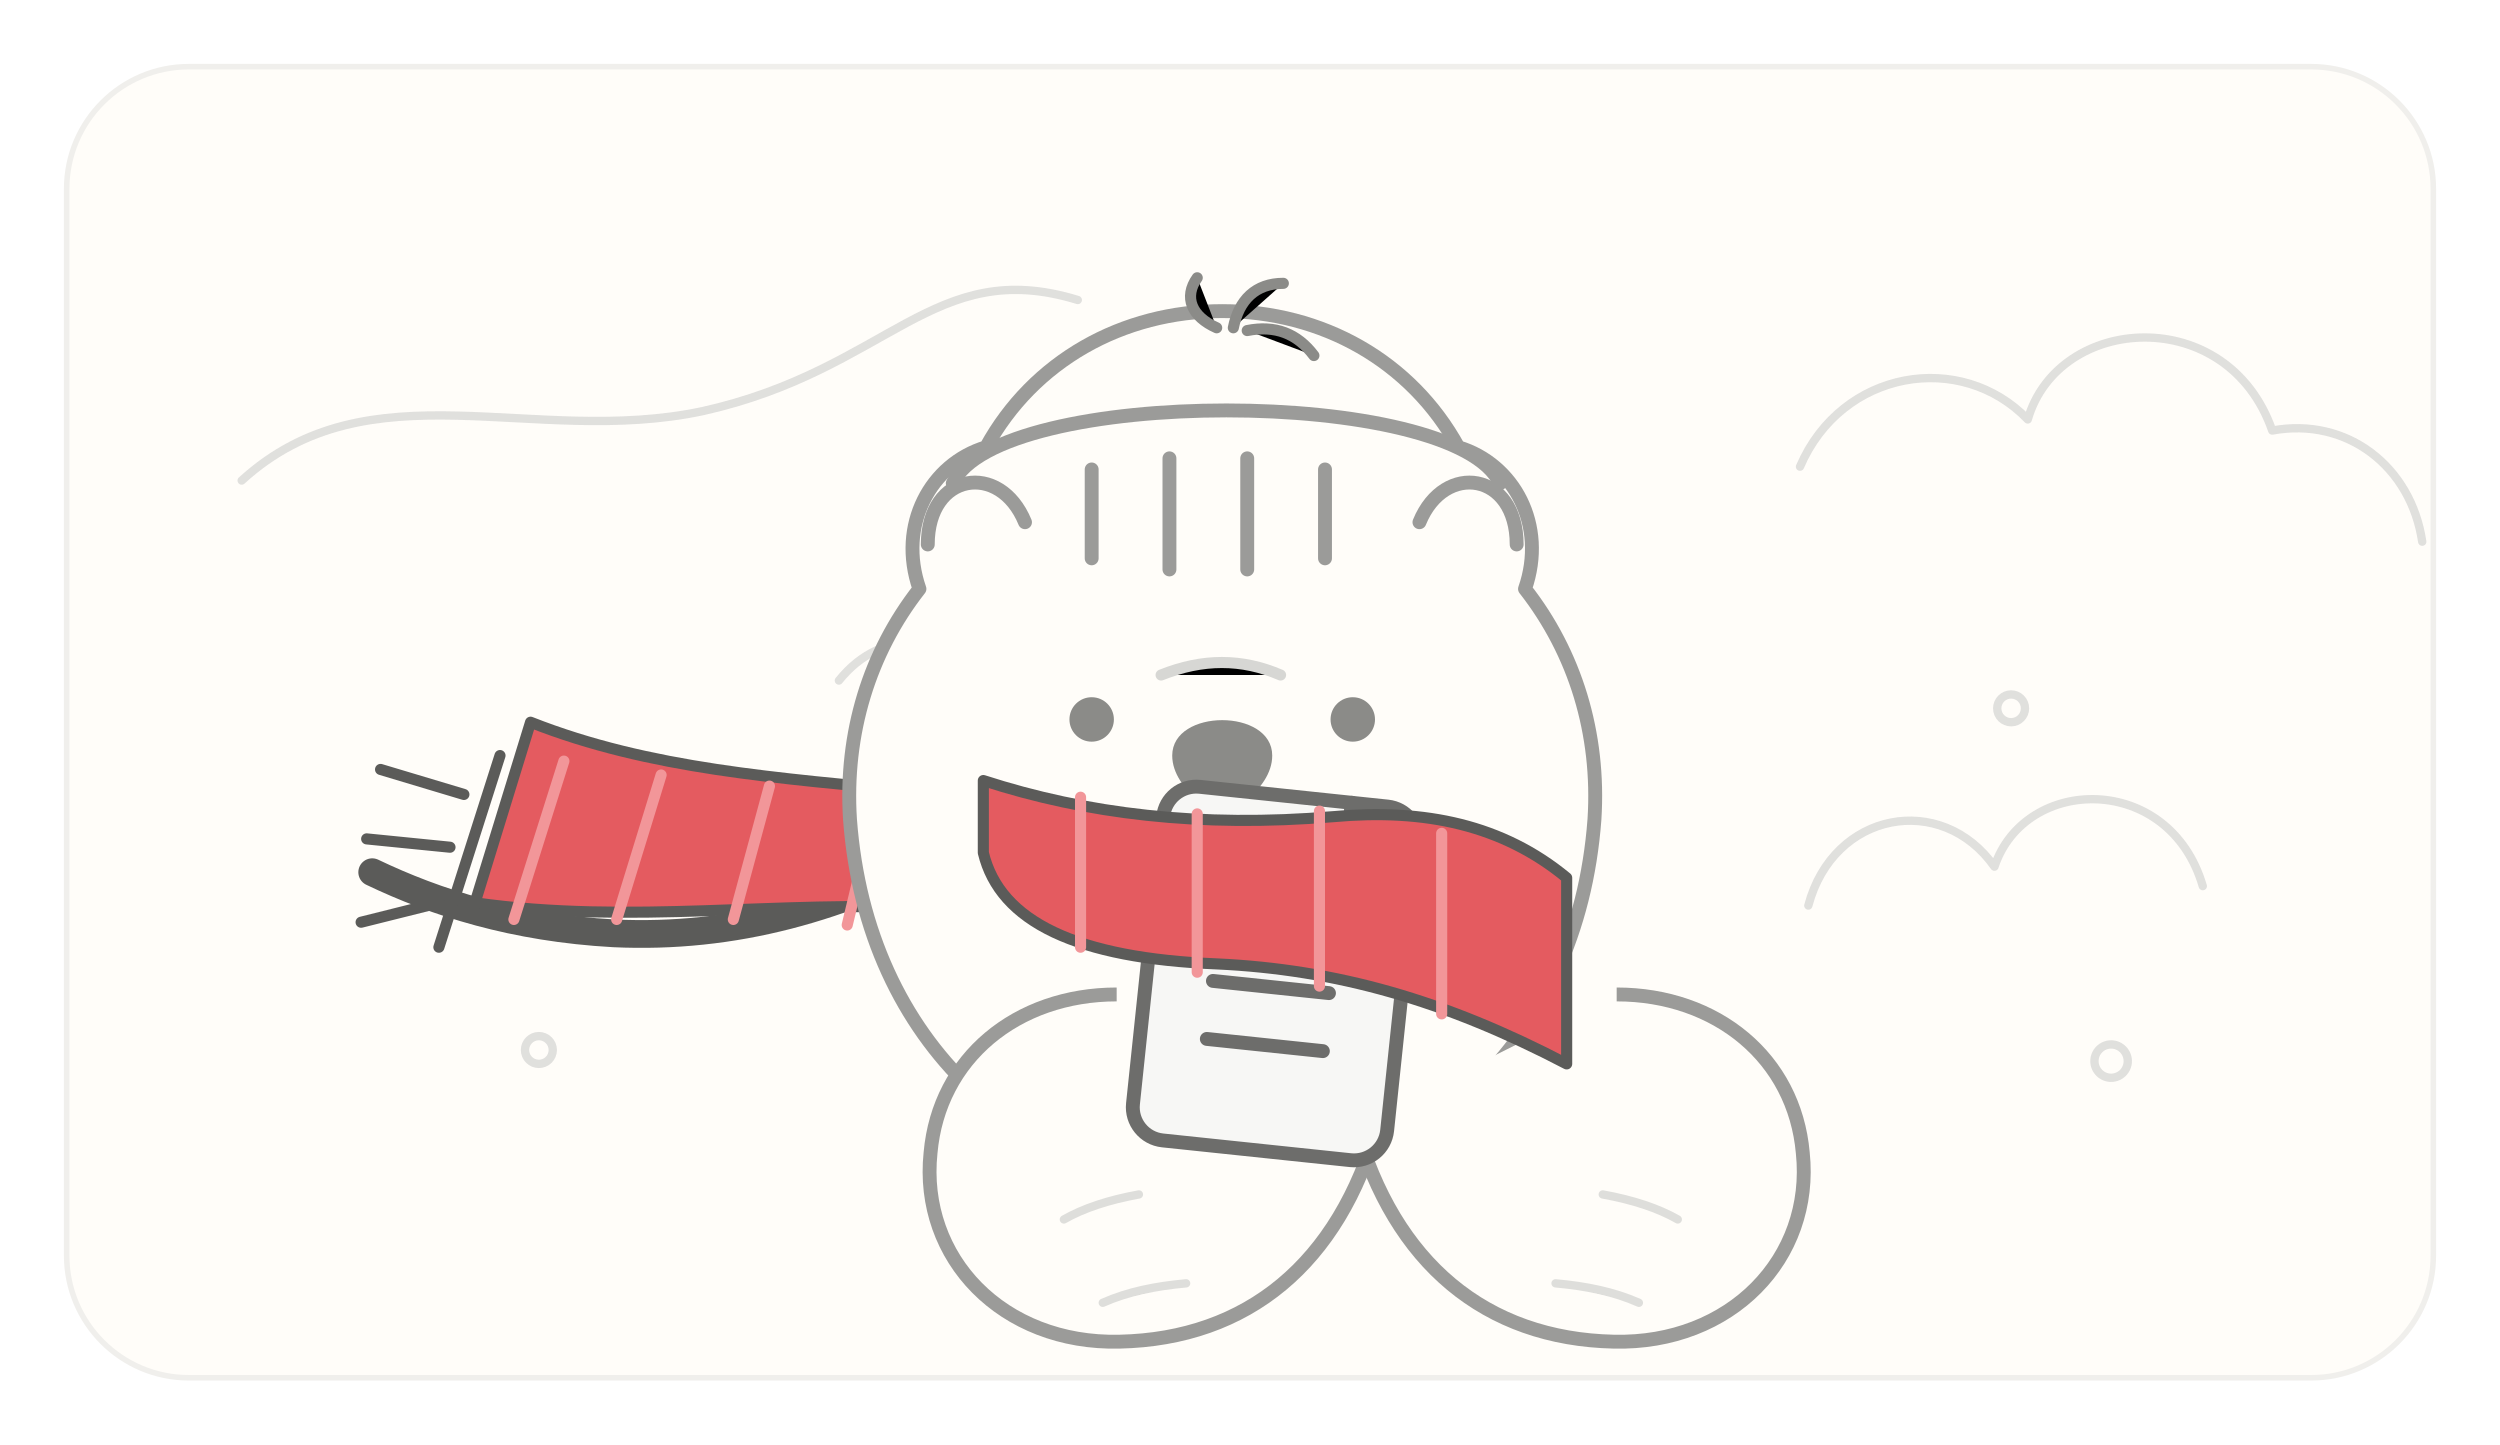
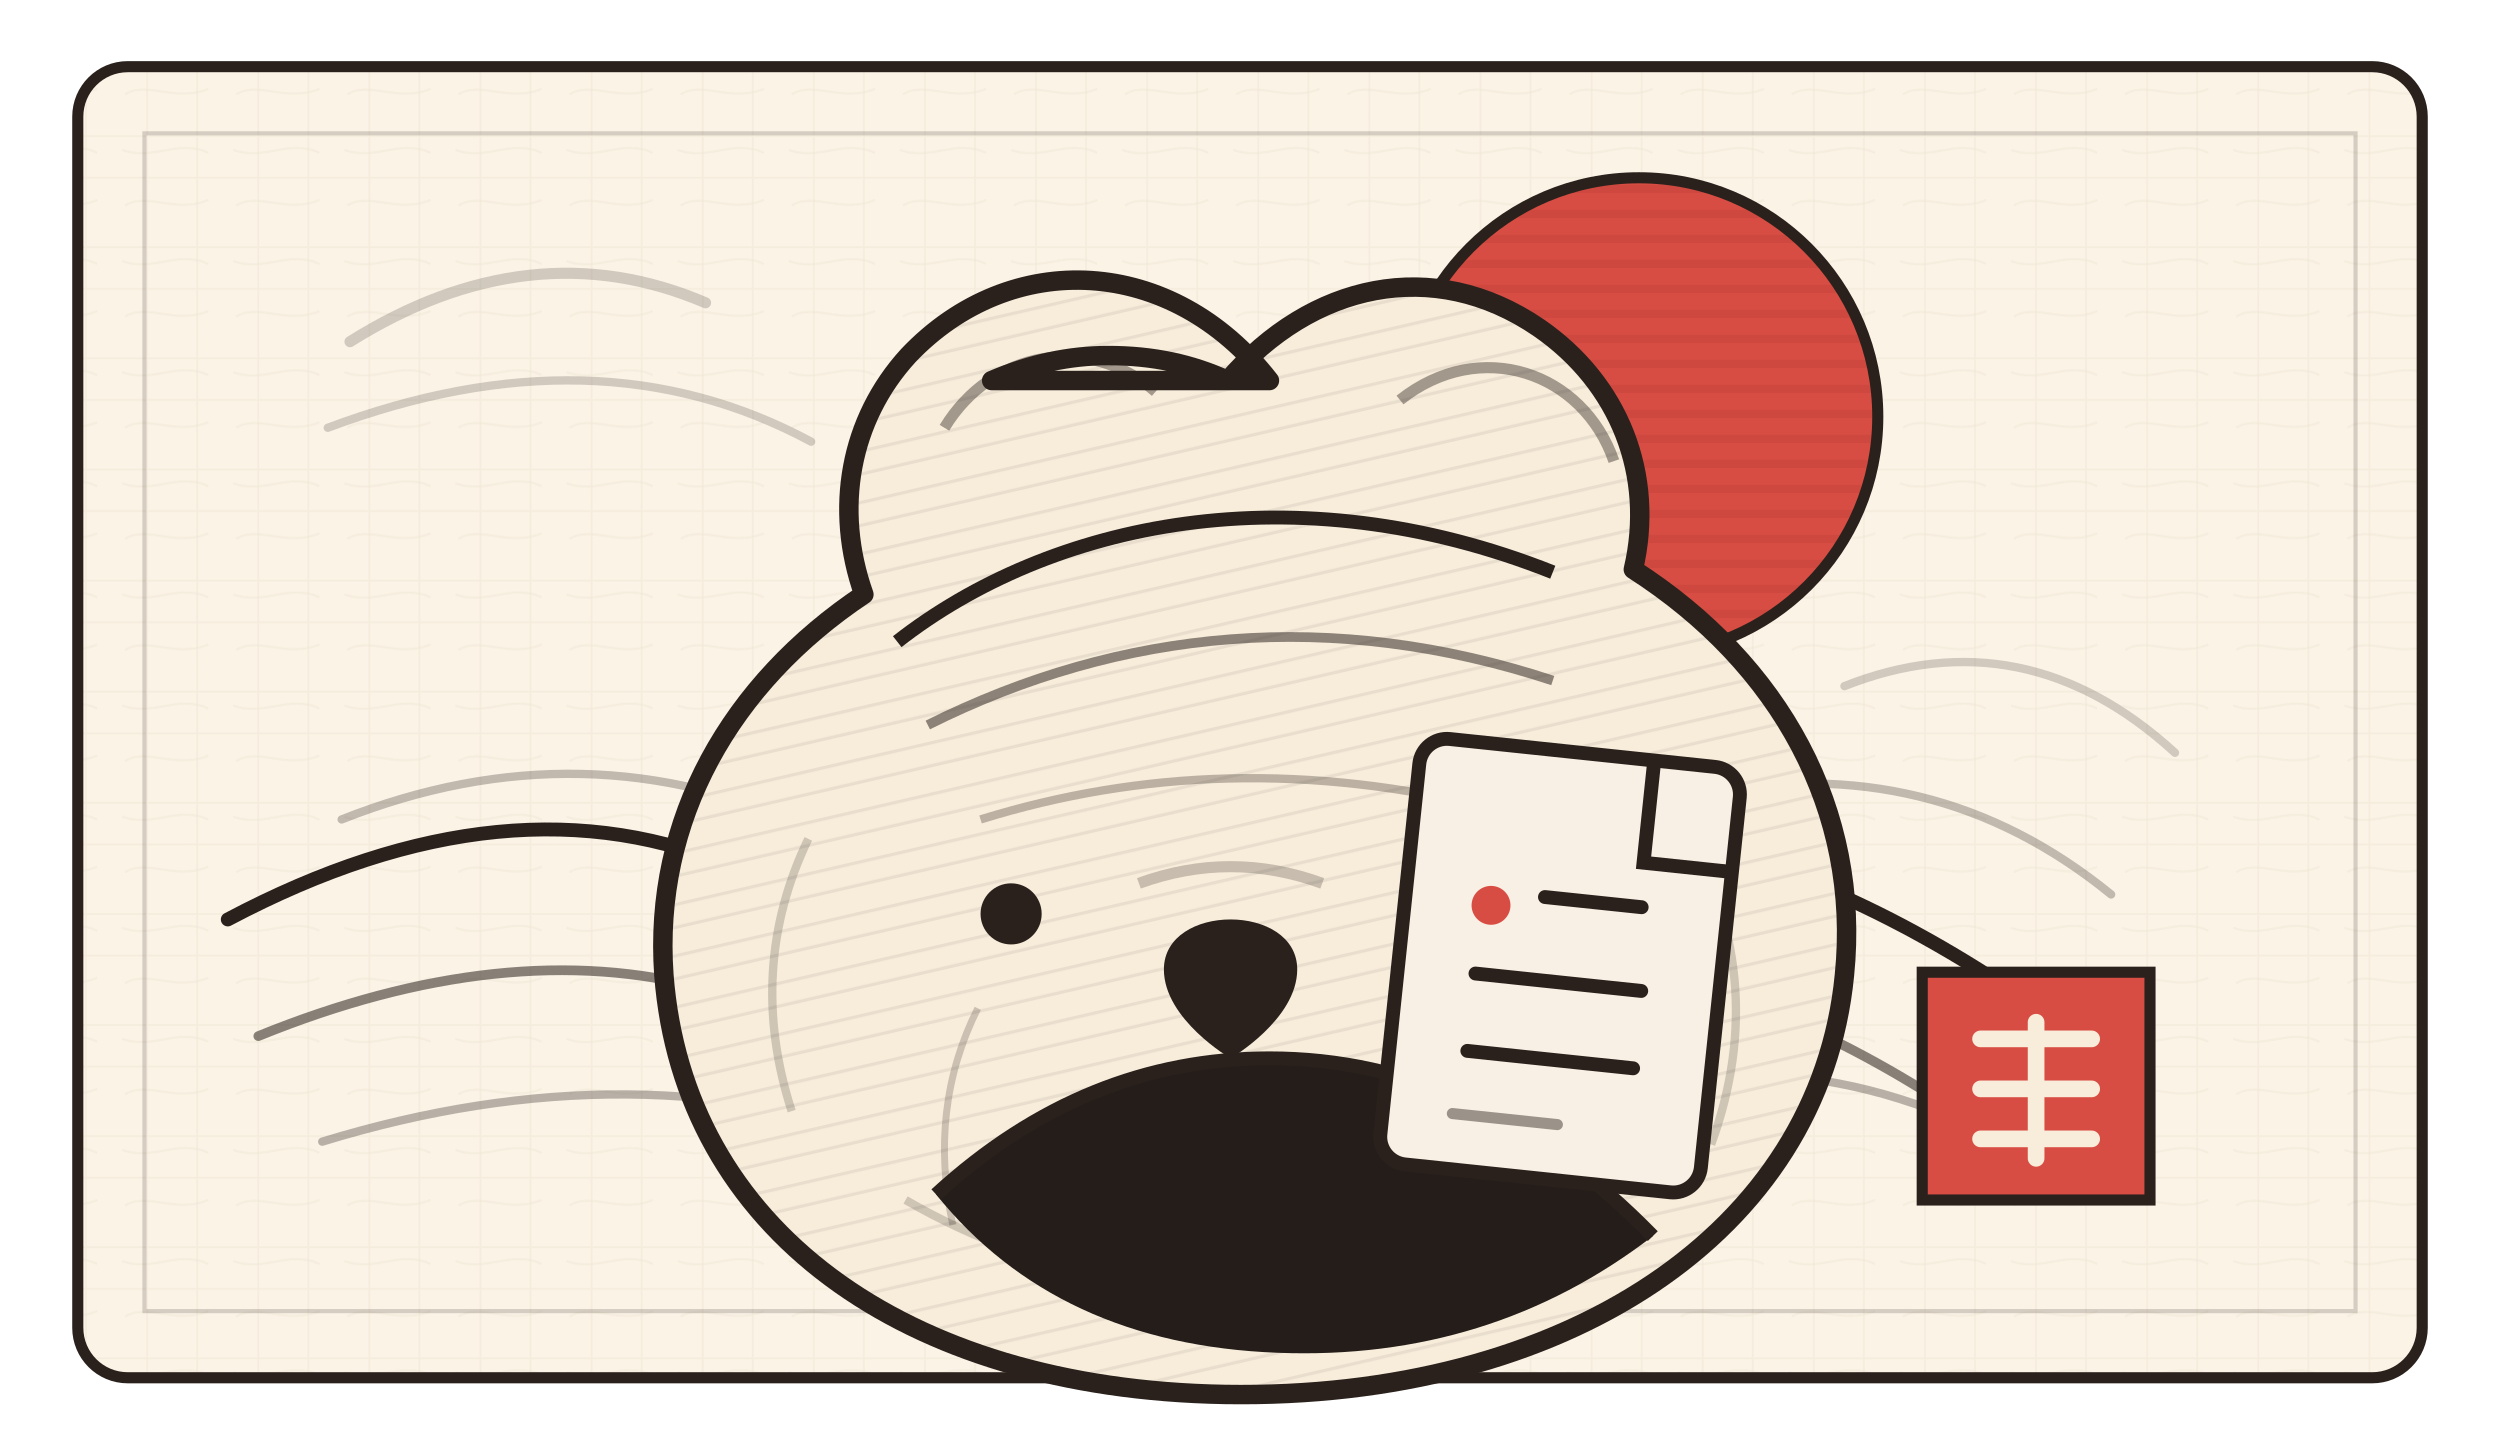
<svg xmlns="http://www.w3.org/2000/svg" viewBox="0 0 900 520" role="img" aria-labelledby="title desc">
-   <rect x="24" y="24" width="852" height="472" rx="44" fill="#fffdf9" stroke="#f0efec" stroke-width="2" />
-   <g fill="none" stroke="#d9d9d7" stroke-linecap="round" stroke-linejoin="round" stroke-width="3" opacity=".82">
-     <path d="M87 173c46-42 105-12 166-25 67-15 83-56 135-40" />
-     <path d="M648 168c15-35 58-42 82-17 11-38 72-42 88 4 27-5 50 13 54 40" />
-     <path d="M651 326c9-34 48-41 67-14 11-33 63-34 75 7" />
-     <path d="M302 245c16-20 42-18 53 7" />
-     <circle cx="194" cy="378" r="5" />
-     <circle cx="724" cy="255" r="5" />
-     <circle cx="760" cy="382" r="6" />
+   <defs>
+     <pattern id="paper" width="40" height="40" patternUnits="userSpaceOnUse">
+       <rect width="40" height="40" fill="#fbf3e6" />
+       <path d="M0 9h40M0 24h40M13 0v40M31 0v40" stroke="#eadfcb" stroke-width=".65" opacity=".34" />
+       <path d="M5 34c8-5 18 3 30-2M4 14c11 4 20-4 31 1" stroke="#efe5d5" stroke-width=".8" fill="none" opacity=".48" />
+     </pattern>
+     <pattern id="fur" width="18" height="18" patternUnits="userSpaceOnUse" patternTransform="rotate(-13)">
+       <path d="M0 5h18M0 13h18" stroke="#2a211c" stroke-width="1.2" opacity=".12" />
+     </pattern>
+     <pattern id="sun-lines" width="18" height="18" patternUnits="userSpaceOnUse">
+       <path d="M0 5h18M0 14h18" stroke="#aa3832" stroke-width="3" opacity=".22" />
+     </pattern>
+     <clipPath id="sun">
+       <circle cx="590" cy="150" r="86" />
+     </clipPath>
+   </defs>
+   <rect x="28" y="24" width="844" height="472" rx="18" fill="url(#paper)" stroke="#2a211c" stroke-width="4" />
+   <rect x="52" y="48" width="796" height="424" fill="none" stroke="#2a211c" stroke-width="1.5" opacity=".18" />
+   <g clip-path="url(#sun)">
+     <circle cx="590" cy="150" r="86" fill="#d84d43" />
+     <rect x="500" y="58" width="180" height="184" fill="url(#sun-lines)" />
  </g>
-   <g transform="translate(230 112)">
-     <path d="M114 193c-40 22-80 33-123 31-36-2-64-11-87-22" fill="none" stroke="#5b5b59" stroke-width="10" stroke-linecap="round" />
-     <path d="M100 173c-50-5-96-8-139-25l-20 65c56 8 110-1 164 2 46 2 68 18 90 37l24-54c-27-17-64-20-119-25Z" fill="#e45b60" stroke="#5b5b59" stroke-width="4" stroke-linejoin="round" />
-     <path d="M-50 160l-22 69" stroke="#5b5b59" stroke-width="4" stroke-linecap="round" />
-     <path d="M-63 174l-30-9M-68 193l-30-3M-72 213l-28 7" stroke="#5b5b59" stroke-width="4" stroke-linecap="round" />
-     <path d="M-27 162l-18 57M8 167l-16 52M47 171l-13 48M86 175l-11 46" stroke="#f29699" stroke-width="4" stroke-linecap="round" />
+   <circle cx="590" cy="150" r="86" fill="none" stroke="#2a211c" stroke-width="4" />
+   <g fill="none" stroke="#2a211c" stroke-linecap="round" stroke-linejoin="round">
+     <path d="M82 331c68-36 129-42 184-18 59 26 122 26 190 0 87-33 178-18 273 47" stroke-width="5" />
+     <path d="M93 373c59-24 113-30 161-17 60 17 121 16 183-2 98-29 194-9 287 60" stroke-width="3.5" opacity=".55" />
+     <path d="M116 411c75-23 146-23 214 2 67 24 140 20 218-11 62-24 122-20 180 13" stroke-width="3" opacity=".32" />
+     <path d="M123 295c58-23 115-22 171 4M612 286c56-11 105 1 148 36" stroke-width="3" opacity=".28" />
  </g>
-   <g transform="translate(345 95)">
-     <path d="M95 17c-36 0-68 18-85 49-20 6-32 28-24 51-18 23-27 52-25 83 6 81 64 132 134 132s128-51 134-132c2-31-7-60-25-83 8-23-4-45-24-51-17-31-49-49-85-49Z" fill="#fffdf9" stroke="#9b9b99" stroke-width="5" stroke-linejoin="round" />
-     <path d="M-2 79c16-35 181-35 197 0" fill="none" stroke="#9b9b99" stroke-width="5" stroke-linecap="round" />
-     <path d="M48 74v32M76 70v40M104 70v40M132 74v32" stroke="#9b9b99" stroke-width="5" stroke-linecap="round" />
-     <path d="M24 93c-9-22-35-18-35 8M166 93c9-22 35-18 35 8" fill="none" stroke="#9b9b99" stroke-width="5" stroke-linecap="round" />
-     <circle cx="48" cy="164" r="8" fill="#8b8b88" />
-     <circle cx="142" cy="164" r="8" fill="#8b8b88" />
-     <path d="M77 177c0-17 36-17 36 0 0 13-18 22-18 22s-18-9-18-22Z" fill="#8b8b88" />
-     <path d="M81 222c12 13 27 13 39 0" fill="none" stroke="#8b8b88" stroke-width="5" stroke-linecap="round" />
-     <path d="M73 148c15-6 29-6 43 0" stroke="#d7d7d4" stroke-width="4" stroke-linecap="round" />
-     <path d="M93 23c-9-4-12-11-7-18M99 23c2-10 8-16 18-16M104 24c10-2 18 1 24 9" stroke="#8b8b88" stroke-width="4" stroke-linecap="round" />
+   <g transform="translate(260 58)">
+     <path d="M197 79c-35-45-93-48-130-9-21 23-27 55-16 86-48 32-76 81-72 137 7 91 86 149 202 151 122 2 214-58 223-151 6-59-23-112-76-146 8-34-5-67-34-87-38-26-82-16-112 19-13-6-27-9-43-9-14 0-28 3-42 9Z" fill="#f8eddb" stroke="#2a211c" stroke-width="7" stroke-linejoin="round" />
+     <path d="M197 79c-35-45-93-48-130-9-21 23-27 55-16 86-48 32-76 81-72 137 7 91 86 149 202 151 122 2 214-58 223-151 6-59-23-112-76-146 8-34-5-67-34-87-38-26-82-16-112 19-13-6-27-9-43-9-14 0-28 3-42 9Z" fill="url(#fur)" opacity=".58" />
+     <path d="M80 96c17-28 52-34 76-13M244 86c29-23 66-10 77 22" stroke="#2a211c" stroke-width="4" fill="none" opacity=".42" />
+     <path d="M63 173c55-43 143-62 236-25" stroke="#2a211c" stroke-width="5" fill="none" />
+     <path d="M74 203c70-35 146-42 225-16" stroke="#2a211c" stroke-width="3.5" fill="none" opacity=".52" />
+     <path d="M93 237c58-18 119-20 184-4" stroke="#2a211c" stroke-width="3" fill="none" opacity=".3" />
+     <circle cx="104" cy="271" r="11" fill="#2a211c" />
+     <circle cx="262" cy="271" r="11" fill="#2a211c" />
+     <path d="M159 291c0-24 48-24 48 0 0 18-24 32-24 32s-24-14-24-32Z" fill="#2a211c" />
+     <path d="M143 344c24 19 57 19 81 0" stroke="#2a211c" stroke-width="6" fill="none" />
+     <path d="M150 260c22-8 44-8 66 0" stroke="#2a211c" stroke-width="4" fill="none" opacity=".24" />
+     <path d="M31 244c-15 31-17 64-6 98M345 238c22 36 26 75 11 116M66 374c50 29 111 40 183 31" stroke="#2a211c" stroke-width="3" fill="none" opacity=".2" />
+     <path d="M92 305c-12 24-15 50-9 78M299 301c9 28 9 55 0 82" stroke="#2a211c" stroke-width="2.5" fill="none" opacity=".22" />
+     <path d="M77 372c36-33 76-49 120-49 50 0 96 21 138 64-39 30-84 44-135 42-53-2-94-21-123-57Z" fill="#241d19" />
+     <path d="M77 372c36-33 76-49 120-49 50 0 96 21 138 64-39 30-84 44-135 42-53-2-94-21-123-57Z" fill="url(#fur)" opacity=".45" />
+     <path d="M77 372c36-33 76-49 120-49 50 0 96 21 138 64" stroke="#2a211c" stroke-width="5" fill="none" />
  </g>
-   <g transform="translate(358 304)">
-     <path d="M44 54C8 54-20 77-23 111c-4 38 26 69 68 68 46-1 79-28 93-78" fill="#fffdf9" stroke="#9b9b99" stroke-width="5" stroke-linejoin="round" />
-     <path d="M224 54c36 0 64 23 67 57 4 38-26 69-68 68-46-1-79-28-93-78" fill="#fffdf9" stroke="#9b9b99" stroke-width="5" stroke-linejoin="round" />
-     <path d="M52 126c-11 2-20 5-27 9M69 158c-11 1-21 3-30 7M219 126c11 2 20 5 27 9M202 158c11 1 21 3 30 7" stroke="#dededb" stroke-width="3" stroke-linecap="round" />
+   <g transform="translate(512 265) rotate(6)">
+     <rect x="0" y="0" width="116" height="154" rx="10" fill="#f8f0e4" stroke="#2a211c" stroke-width="5" />
+     <path d="M84 0v37h32" fill="none" stroke="#2a211c" stroke-width="5" />
+     <circle cx="31" cy="58" r="7" fill="#d84d43" />
+     <path d="M50 53h35M28 83h60M28 111h60" stroke="#2a211c" stroke-width="5" stroke-linecap="round" />
+     <path d="M25 134h38" stroke="#2a211c" stroke-width="4" stroke-linecap="round" opacity=".45" />
  </g>
-   <g transform="translate(420 282) rotate(6)">
-     <rect x="0" y="0" width="92" height="128" rx="12" fill="#f7f7f5" stroke="#6d6d6b" stroke-width="5" />
-     <path d="M67 0v30h25" fill="none" stroke="#6d6d6b" stroke-width="5" stroke-linecap="round" stroke-linejoin="round" />
-     <circle cx="27" cy="49" r="5" fill="#e45b60" />
-     <path d="M41 44h24M24 69h42M24 90h42" stroke="#6d6d6b" stroke-width="5" stroke-linecap="round" />
+   <g transform="translate(692 350)">
+     <rect width="82" height="82" fill="#d84d43" stroke="#2a211c" stroke-width="4" />
+     <path d="M21 24h40M21 42h40M21 60h40M41 18v49" stroke="#f8eddb" stroke-width="6" stroke-linecap="round" />
  </g>
-   <g transform="translate(354 268)">
-     <path d="M0 13c37 12 78 17 126 13 33-3 61 3 84 22v67c-44-23-83-34-126-36-50-2-78-15-84-40Z" fill="#e45b60" stroke="#5b5b59" stroke-width="4" stroke-linejoin="round" />
-     <path d="M35 19v54M77 25v57M121 24v63M165 32v65" stroke="#f29699" stroke-width="4" stroke-linecap="round" />
+   <g fill="none" stroke="#2a211c" stroke-linecap="round" opacity=".2">
+     <path d="M126 123c43-27 86-32 128-14" stroke-width="4" />
+     <path d="M118 154c64-24 122-23 174 5" stroke-width="3" />
+     <path d="M664 247c43-17 83-9 119 24" stroke-width="3" />
  </g>
</svg>
